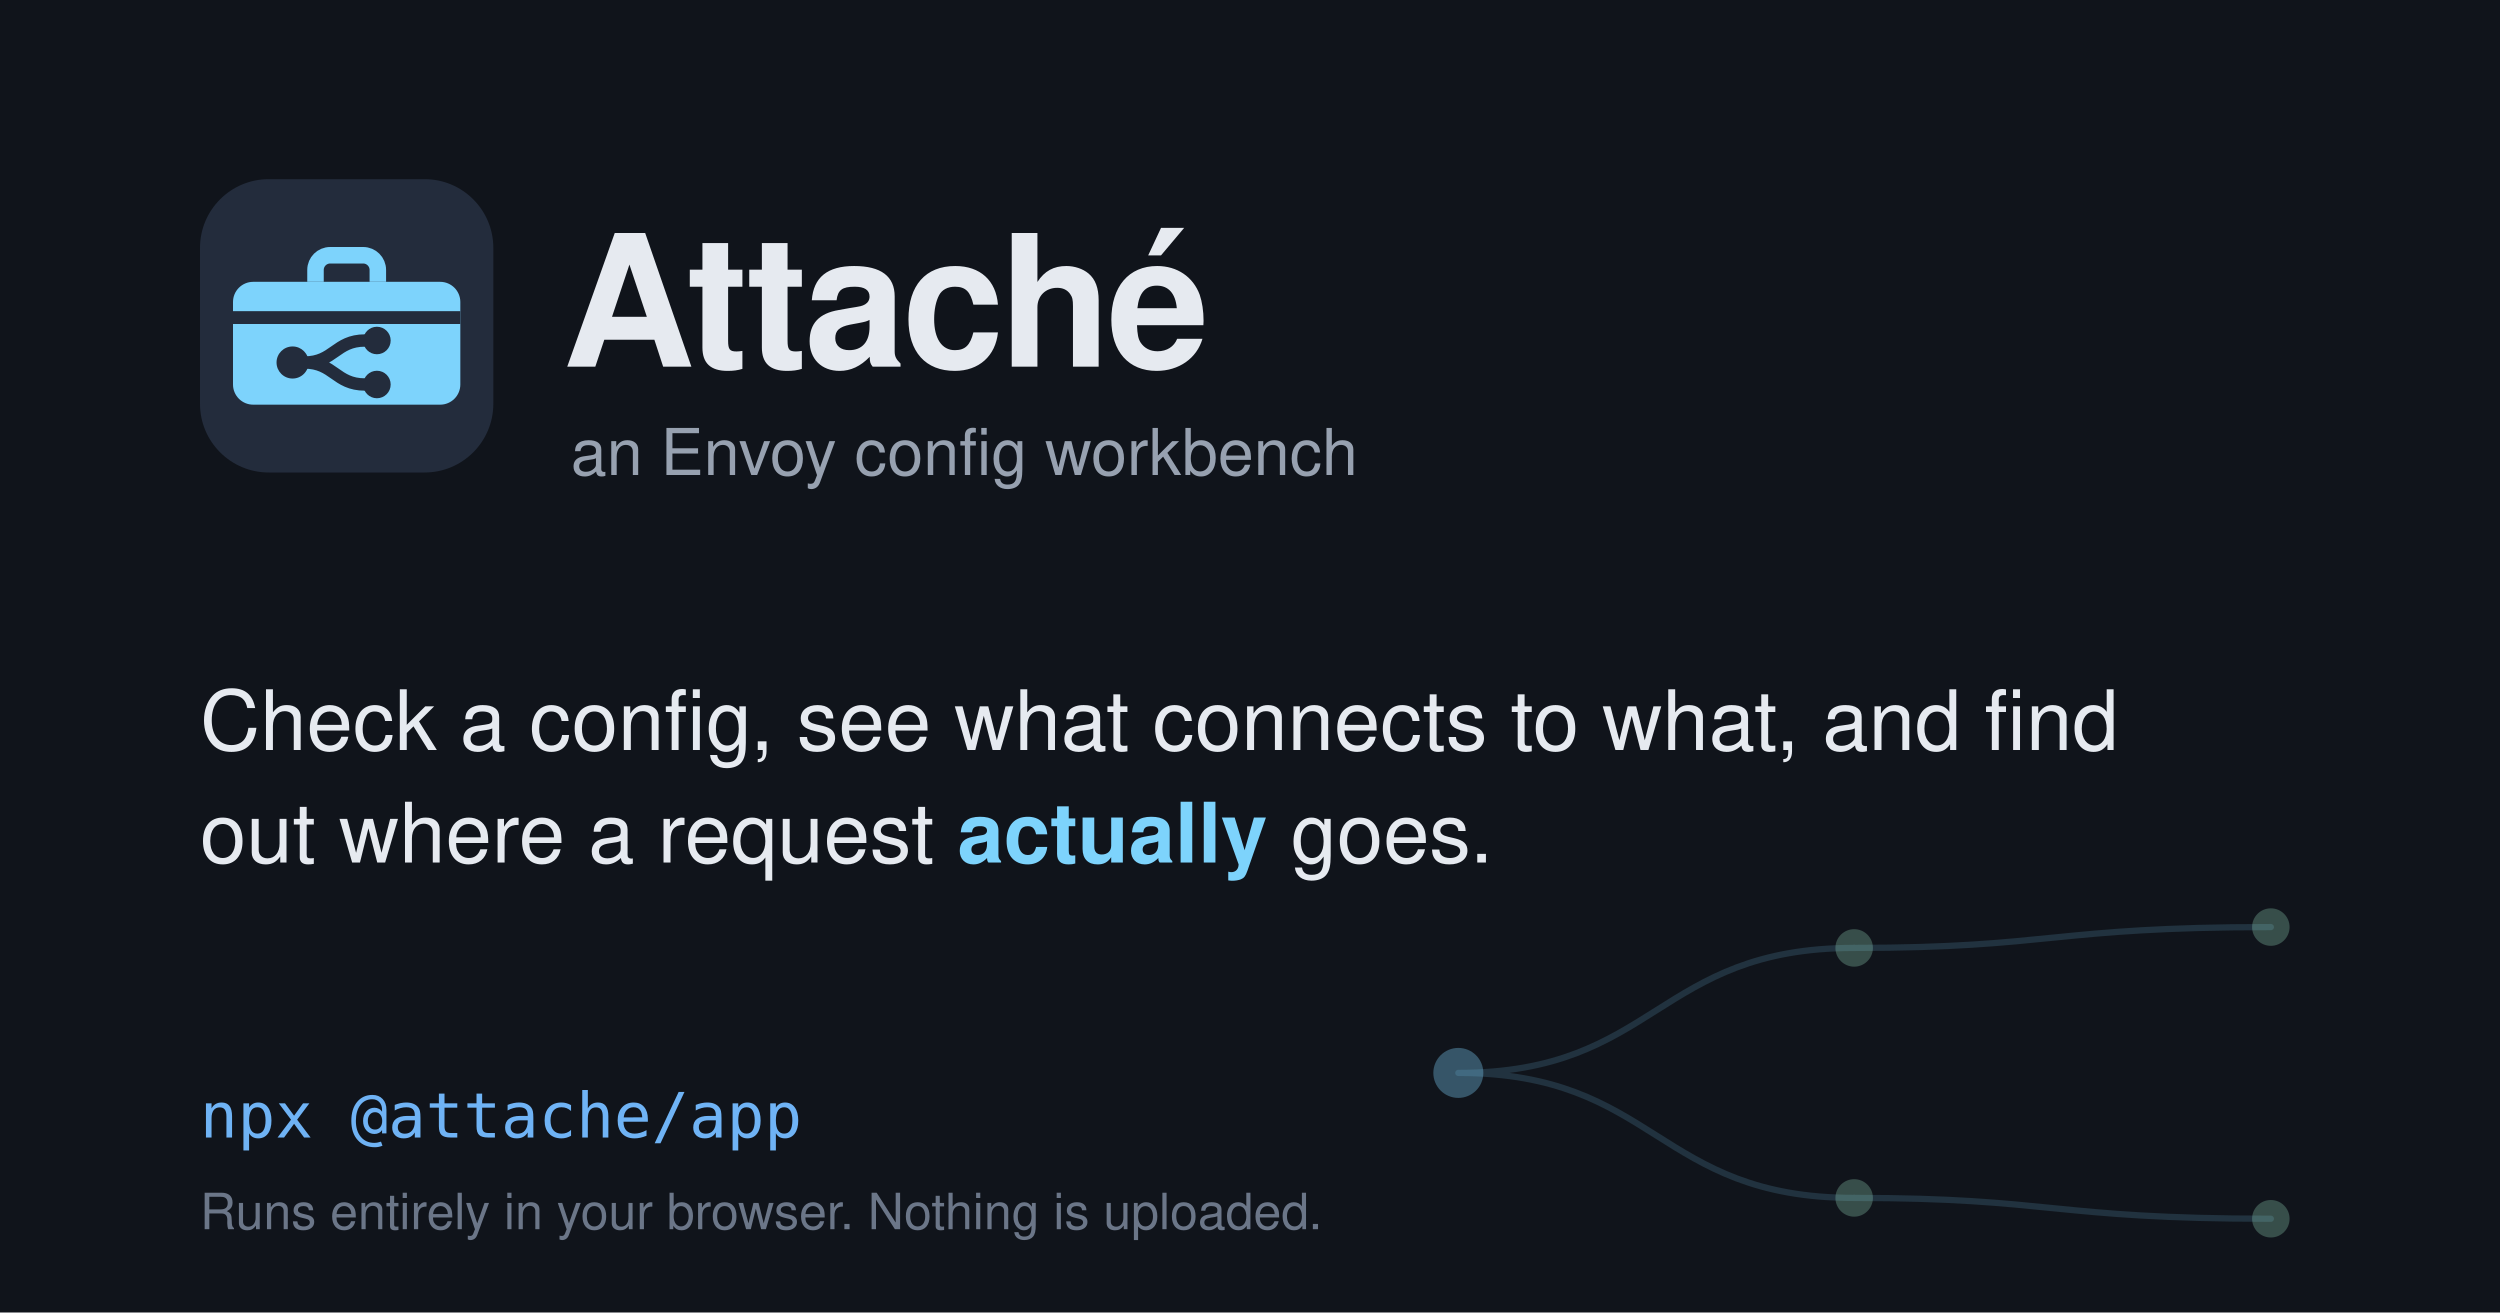
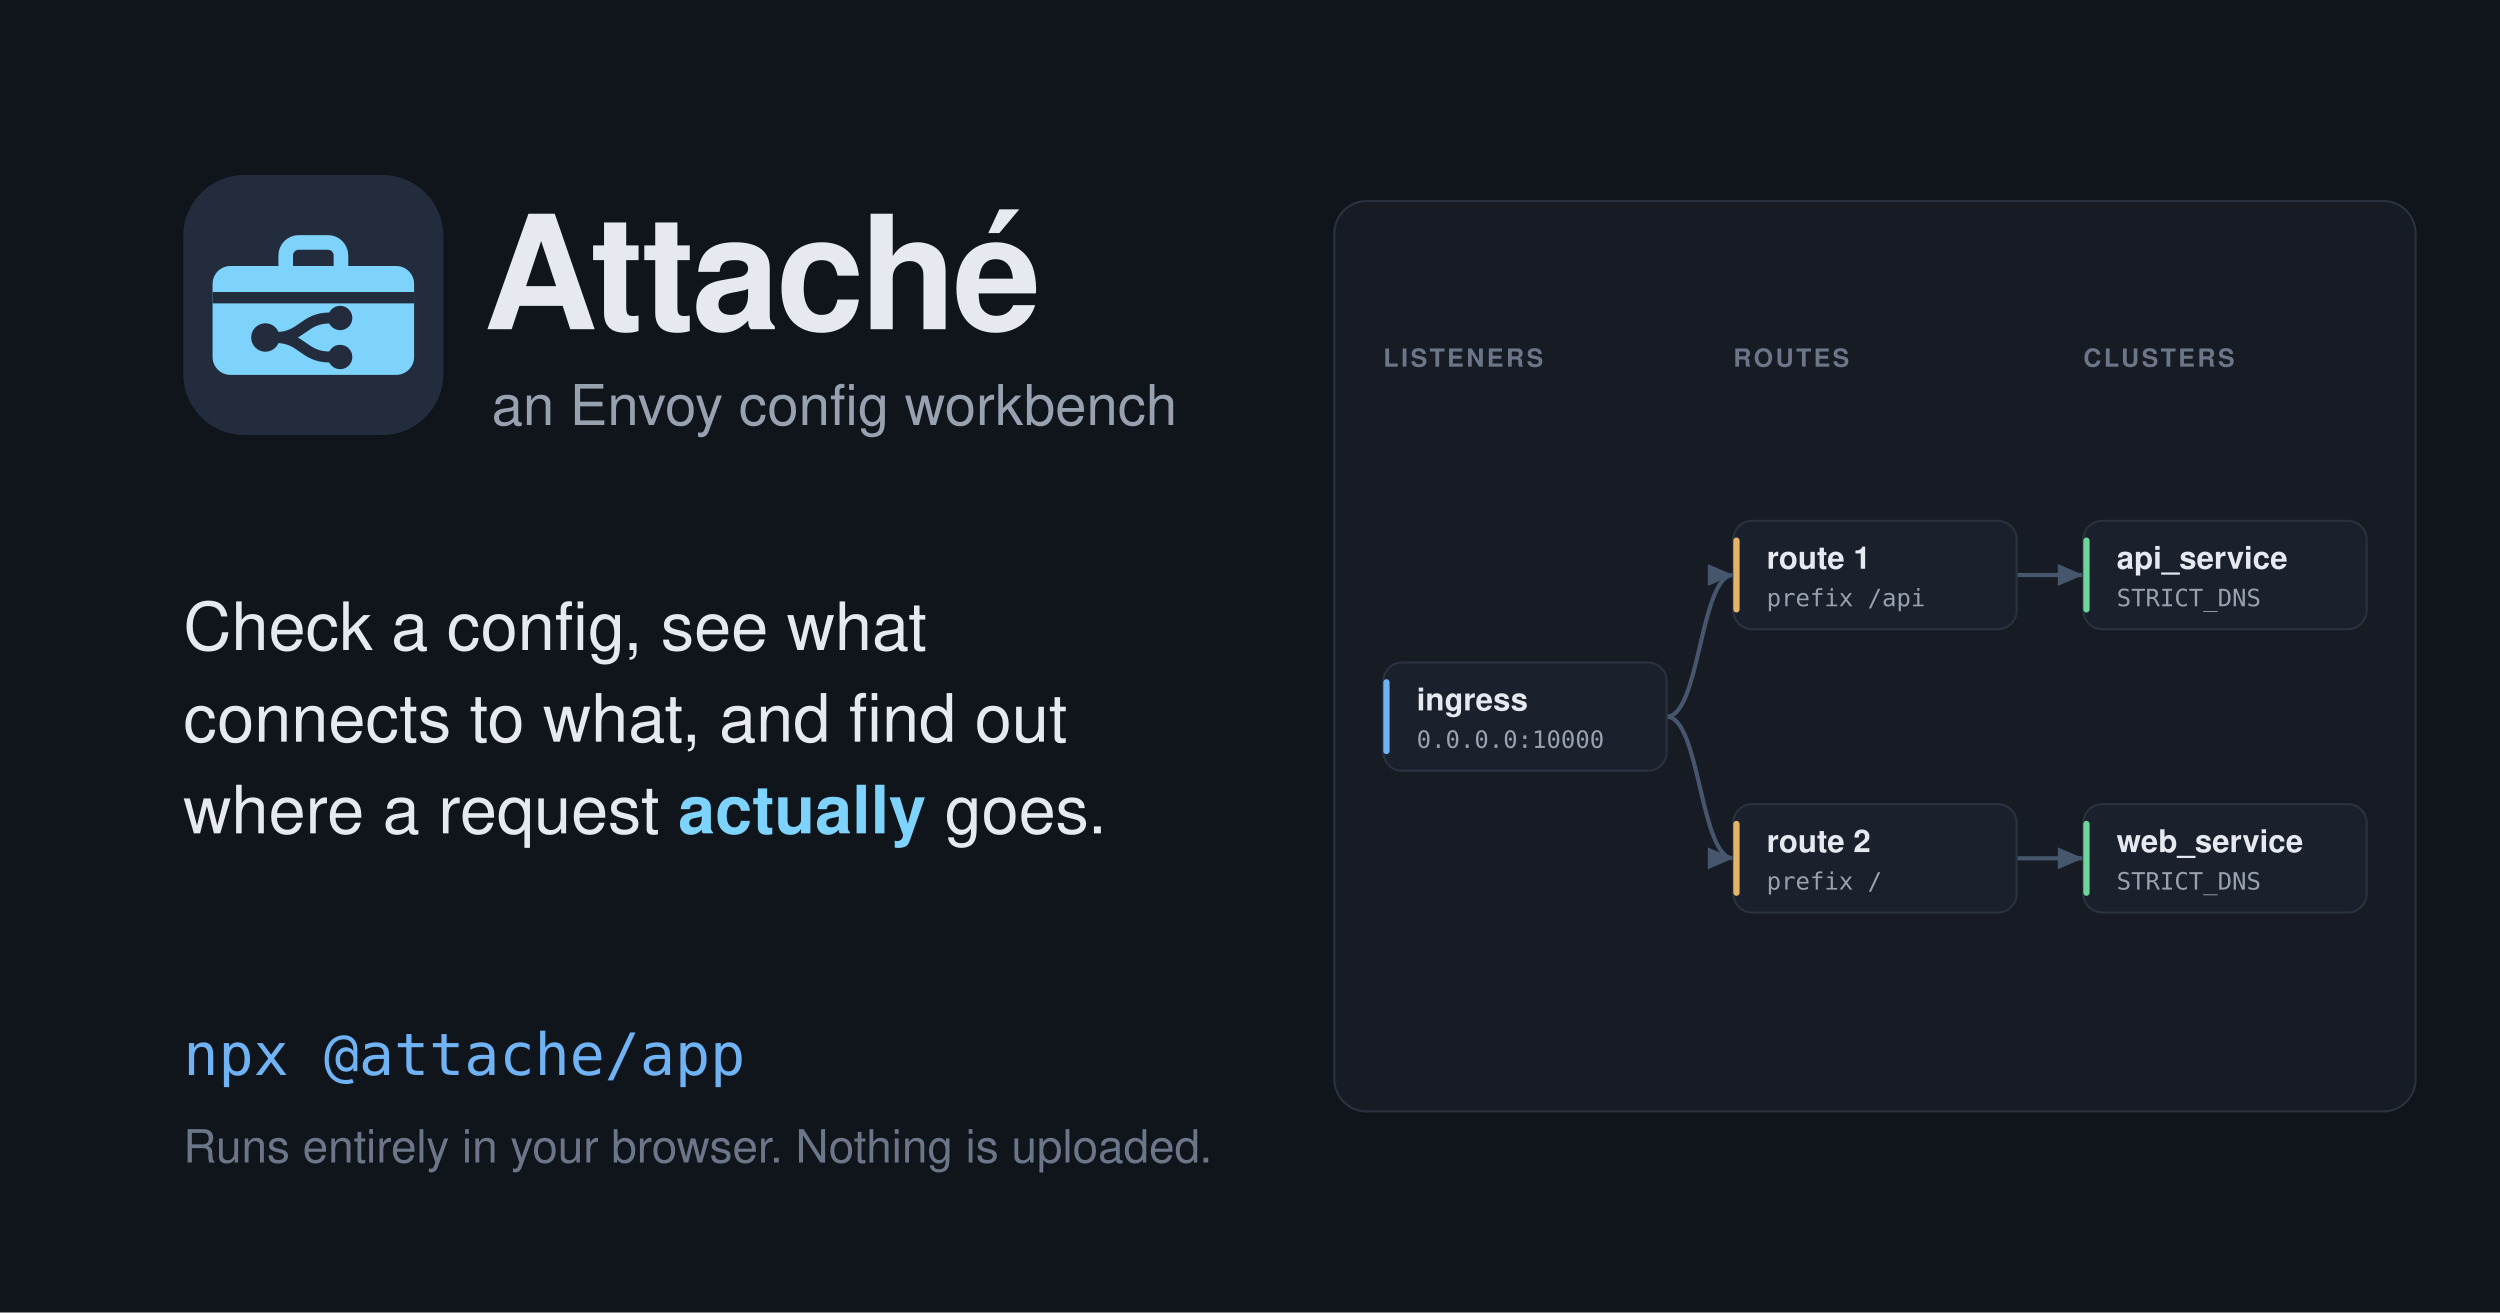
- <svg xmlns="http://www.w3.org/2000/svg" width="1200" height="630" viewBox="0 0 1200 630" role="img" aria-label="Attaché — an Envoy config workbench">
+ <svg xmlns="http://www.w3.org/2000/svg" width="1200" height="630" viewBox="0 0 1200 630" role="img" aria-label="Attaché — an Envoy config workbench. A listener fanning out through two routes to two clusters.">
  <rect width="1200" height="630" fill="#10141b" />
-   <g opacity="0.16" stroke="#7dd3fc" stroke-width="3" fill="none" stroke-linecap="round">
-     <path d="M700 515 C 795 515 795 455 890 455 M700 515 C 795 515 795 575 890 575" />
-     <path d="M890 455 C 985 455 985 445 1090 445 M890 575 C 985 575 985 585 1090 585" />
+   <defs>
+     <marker id="a" viewBox="0 0 8 8" refX="7" refY="4" markerWidth="7" markerHeight="7" orient="auto-start-reverse">
+       <path d="M0 1 L7 4 L0 7 z" fill="#46566d" />
+     </marker>
+   </defs>
+   <rect x="640.5" y="96.5" width="519" height="437" rx="15.5" fill="#161b24" stroke="#2a323f" />
+   <g font-family="Helvetica Neue, Helvetica, Arial, sans-serif" font-size="12" font-weight="600" fill="#6b7688" letter-spacing="1.2">
+     <text x="664" y="176">LISTENERS</text>
+     <text x="832" y="176">ROUTES</text>
+     <text x="1000" y="176">CLUSTERS</text>
  </g>
-   <g opacity="0.26" fill="#a7f3d0">
-     <circle cx="890" cy="455" r="9" />
-     <circle cx="890" cy="575" r="9" />
-     <circle cx="1090" cy="445" r="9" />
-     <circle cx="1090" cy="585" r="9" />
+   <g fill="none" stroke="#46566d" stroke-width="2">
+     <path d="M 800 344 C 816 344, 816 276, 832 276" marker-end="url(#a)" />
+     <path d="M 800 344 C 816 344, 816 412, 832 412" marker-end="url(#a)" />
+     <path d="M 968 276 L 1000 276" marker-end="url(#a)" />
+     <path d="M 968 412 L 1000 412" marker-end="url(#a)" />
  </g>
-   <circle cx="700" cy="515" r="12" fill="#7dd3fc" opacity="0.34" />
-   <g transform="translate(96 86) scale(4.4)">
+   <g font-family="Helvetica Neue, Helvetica, Arial, sans-serif">
+     <g>
+       <rect x="664" y="318" width="136" height="52" rx="9" fill="#1b212c" stroke="#2a323f" />
+       <rect x="664" y="326" width="3" height="36" rx="1.5" fill="#6fb3f5" />
+       <text x="680" y="341" font-size="15" font-weight="600" fill="#e6eaf0">ingress</text>
+       <text x="680" y="359" font-size="11.5" font-family="Menlo, Consolas, monospace" fill="#97a1b0">0.0.0.0:10000</text>
+     </g>
+     <g>
+       <rect x="832" y="250" width="136" height="52" rx="9" fill="#1b212c" stroke="#2a323f" />
+       <rect x="832" y="258" width="3" height="36" rx="1.5" fill="#e5b567" />
+       <text x="848" y="273" font-size="15" font-weight="600" fill="#e6eaf0">route 1</text>
+       <text x="848" y="291" font-size="11.5" font-family="Menlo, Consolas, monospace" fill="#97a1b0">prefix /api</text>
+     </g>
+     <g>
+       <rect x="832" y="386" width="136" height="52" rx="9" fill="#1b212c" stroke="#2a323f" />
+       <rect x="832" y="394" width="3" height="36" rx="1.5" fill="#e5b567" />
+       <text x="848" y="409" font-size="15" font-weight="600" fill="#e6eaf0">route 2</text>
+       <text x="848" y="427" font-size="11.5" font-family="Menlo, Consolas, monospace" fill="#97a1b0">prefix /</text>
+     </g>
+     <g>
+       <rect x="1000" y="250" width="136" height="52" rx="9" fill="#1b212c" stroke="#2a323f" />
+       <rect x="1000" y="258" width="3" height="36" rx="1.5" fill="#6ed69a" />
+       <text x="1016" y="273" font-size="15" font-weight="600" fill="#e6eaf0">api_service</text>
+       <text x="1016" y="291" font-size="11.5" font-family="Menlo, Consolas, monospace" fill="#97a1b0">STRICT_DNS</text>
+     </g>
+     <g>
+       <rect x="1000" y="386" width="136" height="52" rx="9" fill="#1b212c" stroke="#2a323f" />
+       <rect x="1000" y="394" width="3" height="36" rx="1.5" fill="#6ed69a" />
+       <text x="1016" y="409" font-size="15" font-weight="600" fill="#e6eaf0">web_service</text>
+       <text x="1016" y="427" font-size="11.5" font-family="Menlo, Consolas, monospace" fill="#97a1b0">STRICT_DNS</text>
+     </g>
+   </g>
+   <g transform="translate(88 84) scale(3.9)">
    <rect width="32" height="32" rx="7.5" fill="#232c3c" />
    <path d="M12.6 11.2V9.9a1.6 1.6 0 0 1 1.6-1.6h3.6a1.6 1.6 0 0 1 1.6 1.6v1.3" fill="none" stroke="#7dd3fc" stroke-width="1.8" stroke-linejoin="round" />
    <rect x="3.6" y="11.2" width="24.8" height="13.4" rx="2.2" fill="#7dd3fc" />
    <path d="M3.6 15.1H28.4" stroke="#232c3c" stroke-width="1.4" />
    <path d="M11.4 20 C14.6 20 14.8 17.6 18 17.6 M11.4 20 C14.6 20 14.8 22.4 18 22.4" fill="none" stroke="#232c3c" stroke-width="1.35" stroke-linecap="round" />
    <circle cx="10.1" cy="20" r="1.75" fill="#232c3c" />
    <circle cx="19.3" cy="17.6" r="1.5" fill="#232c3c" />
    <circle cx="19.3" cy="22.4" r="1.5" fill="#232c3c" />
  </g>
-   <text x="270" y="176" font-family="Helvetica Neue, Helvetica, Arial, sans-serif" font-size="88" font-weight="700" fill="#e6eaf0" letter-spacing="-2">Attaché</text>
-   <text x="274" y="228" font-family="Helvetica Neue, Helvetica, Arial, sans-serif" font-size="31" fill="#97a1b0">an Envoy config workbench</text>
-   <text x="96" y="360" font-family="Helvetica Neue, Helvetica, Arial, sans-serif" font-size="40" fill="#e6eaf0">Check a config, see what connects to what, and find</text>
-   <text x="96" y="414" font-family="Helvetica Neue, Helvetica, Arial, sans-serif" font-size="40" fill="#e6eaf0">out where a request <tspan font-weight="700" fill="#7dd3fc">actually</tspan> goes.</text>
-   <text x="96" y="546" font-family="Menlo, Consolas, monospace" font-size="30" fill="#6fb3f5">npx @attache/app</text>
-   <text x="96" y="590" font-family="Helvetica Neue, Helvetica, Arial, sans-serif" font-size="24" fill="#6b7688">Runs entirely in your browser. Nothing is uploaded.</text>
+   <text x="232" y="158" font-family="Helvetica Neue, Helvetica, Arial, sans-serif" font-size="76" font-weight="700" fill="#e6eaf0" letter-spacing="-1.8">Attaché</text>
+   <text x="236" y="204" font-family="Helvetica Neue, Helvetica, Arial, sans-serif" font-size="27" fill="#97a1b0">an Envoy config workbench</text>
+   <g font-family="Helvetica Neue, Helvetica, Arial, sans-serif" font-size="32" fill="#e6eaf0">
+     <text x="88" y="312">Check a config, see what</text>
+     <text x="88" y="356">connects to what, and find out</text>
+     <text x="88" y="400">where a request <tspan font-weight="700" fill="#7dd3fc">actually</tspan> goes.</text>
+   </g>
+   <text x="88" y="516" font-family="Menlo, Consolas, monospace" font-size="28" fill="#6fb3f5">npx @attache/app</text>
+   <text x="88" y="558" font-family="Helvetica Neue, Helvetica, Arial, sans-serif" font-size="22" fill="#6b7688">Runs entirely in your browser. Nothing is uploaded.</text>
</svg>
